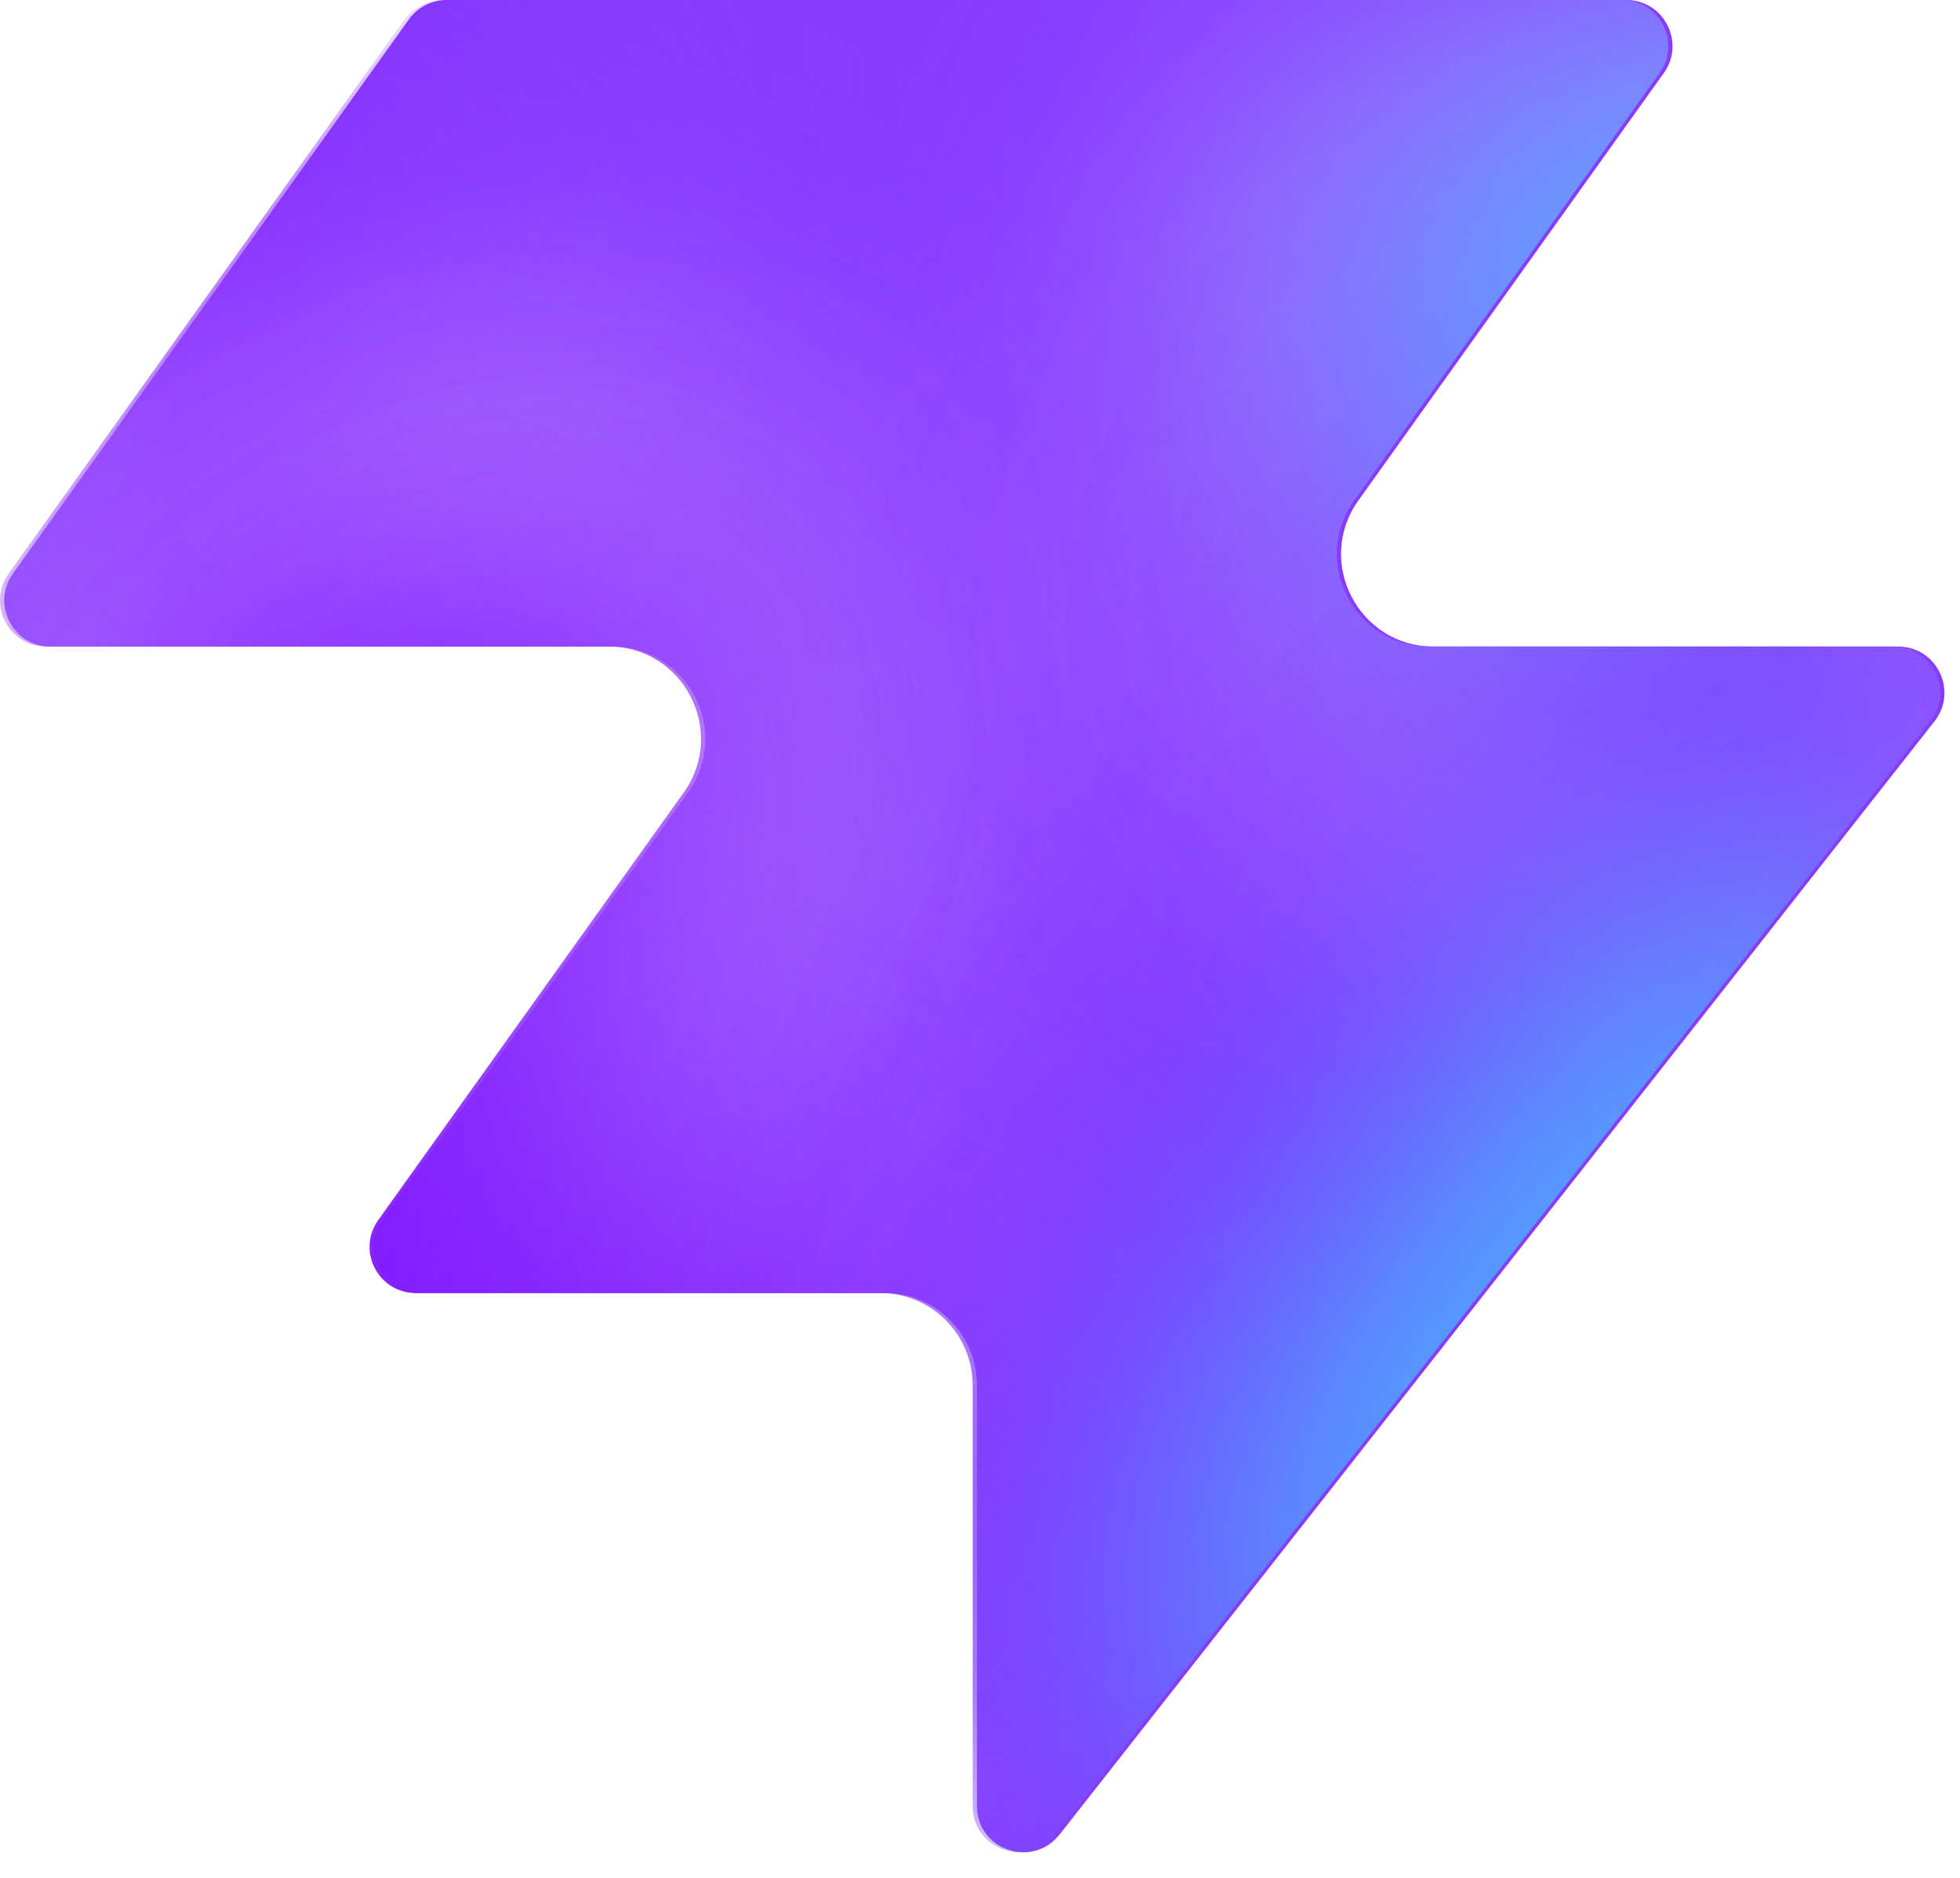
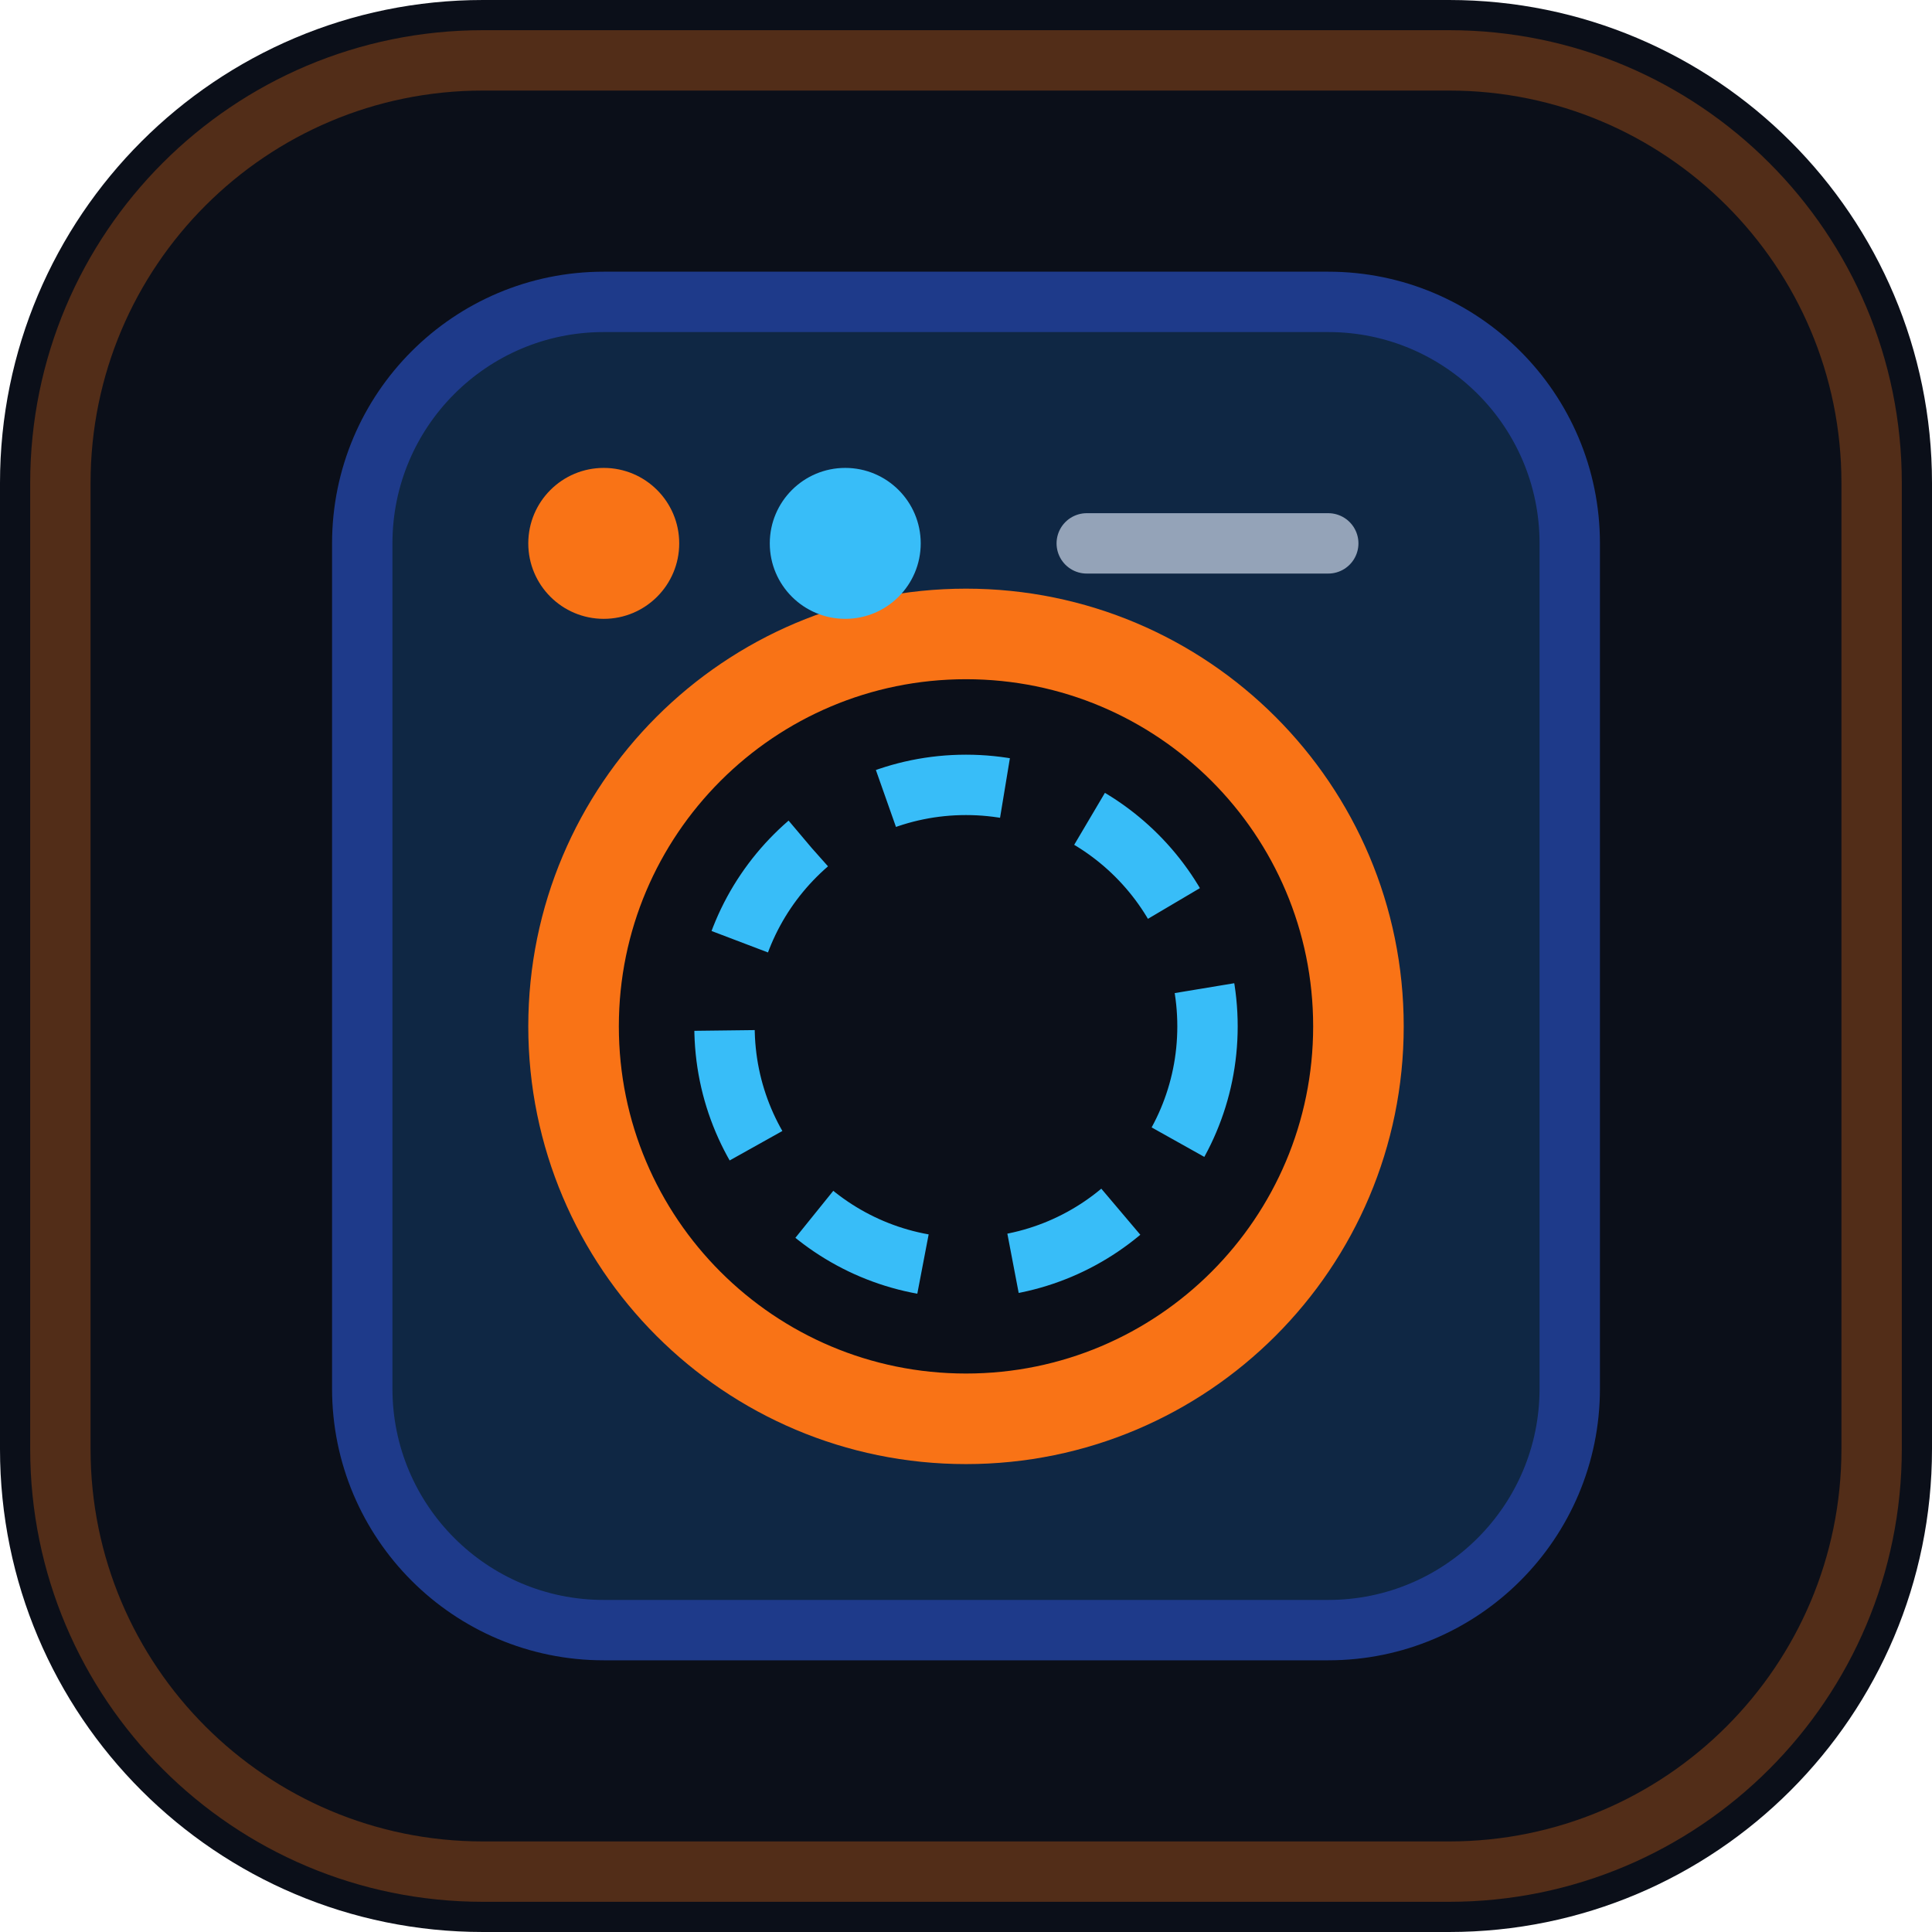
- <svg xmlns="http://www.w3.org/2000/svg" width="48" height="46" fill="none" viewBox="0 0 48 46">
-   <path fill="#863bff" d="M25.946 44.938c-.664.845-2.021.375-2.021-.698V33.937a2.26 2.26 0 0 0-2.262-2.262H10.287c-.92 0-1.456-1.04-.92-1.788l7.48-10.471c1.07-1.497 0-3.578-1.842-3.578H1.237c-.92 0-1.456-1.04-.92-1.788L10.013.474c.214-.297.556-.474.92-.474h28.894c.92 0 1.456 1.04.92 1.788l-7.48 10.471c-1.07 1.498 0 3.579 1.842 3.579h11.377c.943 0 1.473 1.088.89 1.83L25.947 44.94z" style="fill:#863bff;fill:color(display-p3 .525 .23 1);fill-opacity:1" />
-   <mask id="a" width="48" height="46" x="0" y="0" maskUnits="userSpaceOnUse" style="mask-type:alpha">
-     <path fill="#000" d="M25.842 44.938c-.664.844-2.021.375-2.021-.698V33.937a2.26 2.26 0 0 0-2.262-2.262H10.183c-.92 0-1.456-1.04-.92-1.788l7.48-10.471c1.07-1.498 0-3.579-1.842-3.579H1.133c-.92 0-1.456-1.04-.92-1.787L9.91.473c.214-.297.556-.474.92-.474h28.894c.92 0 1.456 1.04.92 1.788l-7.48 10.471c-1.07 1.498 0 3.578 1.842 3.578h11.377c.943 0 1.473 1.088.89 1.832L25.843 44.94z" style="fill:#000;fill-opacity:1" />
-   </mask>
-   <g mask="url(#a)">
-     <g filter="url(#b)">
-       <ellipse cx="5.508" cy="14.704" fill="#ede6ff" rx="5.508" ry="14.704" style="fill:#ede6ff;fill:color(display-p3 .927 .903 1);fill-opacity:1" transform="matrix(.00324 1 1 -.00324 -4.47 31.516)" />
-     </g>
-     <g filter="url(#c)">
-       <ellipse cx="10.399" cy="29.851" fill="#ede6ff" rx="10.399" ry="29.851" style="fill:#ede6ff;fill:color(display-p3 .927 .903 1);fill-opacity:1" transform="matrix(.00324 1 1 -.00324 -39.328 7.883)" />
-     </g>
-     <g filter="url(#d)">
-       <ellipse cx="5.508" cy="30.487" fill="#7e14ff" rx="5.508" ry="30.487" style="fill:#7e14ff;fill:color(display-p3 .492 .077 1);fill-opacity:1" transform="rotate(89.814 -25.913 -14.639)scale(1 -1)" />
-     </g>
-     <g filter="url(#e)">
-       <ellipse cx="5.508" cy="30.599" fill="#7e14ff" rx="5.508" ry="30.599" style="fill:#7e14ff;fill:color(display-p3 .492 .077 1);fill-opacity:1" transform="rotate(89.814 -32.644 -3.334)scale(1 -1)" />
-     </g>
-     <g filter="url(#f)">
-       <ellipse cx="5.508" cy="30.599" fill="#7e14ff" rx="5.508" ry="30.599" style="fill:#7e14ff;fill:color(display-p3 .492 .077 1);fill-opacity:1" transform="matrix(.00324 1 1 -.00324 -34.34 30.47)" />
-     </g>
-     <g filter="url(#g)">
-       <ellipse cx="14.072" cy="22.078" fill="#ede6ff" rx="14.072" ry="22.078" style="fill:#ede6ff;fill:color(display-p3 .927 .903 1);fill-opacity:1" transform="rotate(93.35 24.506 48.493)scale(-1 1)" />
-     </g>
-     <g filter="url(#h)">
-       <ellipse cx="3.47" cy="21.501" fill="#7e14ff" rx="3.47" ry="21.501" style="fill:#7e14ff;fill:color(display-p3 .492 .077 1);fill-opacity:1" transform="rotate(89.009 28.708 47.59)scale(-1 1)" />
-     </g>
-     <g filter="url(#i)">
-       <ellipse cx="3.47" cy="21.501" fill="#7e14ff" rx="3.47" ry="21.501" style="fill:#7e14ff;fill:color(display-p3 .492 .077 1);fill-opacity:1" transform="rotate(89.009 28.708 47.59)scale(-1 1)" />
-     </g>
-     <g filter="url(#j)">
-       <ellipse cx=".387" cy="8.972" fill="#7e14ff" rx="4.407" ry="29.108" style="fill:#7e14ff;fill:color(display-p3 .492 .077 1);fill-opacity:1" transform="rotate(39.51 .387 8.972)" />
-     </g>
-     <g filter="url(#k)">
-       <ellipse cx="47.523" cy="-6.092" fill="#7e14ff" rx="4.407" ry="29.108" style="fill:#7e14ff;fill:color(display-p3 .492 .077 1);fill-opacity:1" transform="rotate(37.892 47.523 -6.092)" />
-     </g>
-     <g filter="url(#l)">
-       <ellipse cx="41.412" cy="6.333" fill="#47bfff" rx="5.971" ry="9.665" style="fill:#47bfff;fill:color(display-p3 .28 .748 1);fill-opacity:1" transform="rotate(37.892 41.412 6.333)" />
-     </g>
-     <g filter="url(#m)">
-       <ellipse cx="-1.879" cy="38.332" fill="#7e14ff" rx="4.407" ry="29.108" style="fill:#7e14ff;fill:color(display-p3 .492 .077 1);fill-opacity:1" transform="rotate(37.892 -1.88 38.332)" />
-     </g>
-     <g filter="url(#n)">
-       <ellipse cx="-1.879" cy="38.332" fill="#7e14ff" rx="4.407" ry="29.108" style="fill:#7e14ff;fill:color(display-p3 .492 .077 1);fill-opacity:1" transform="rotate(37.892 -1.88 38.332)" />
-     </g>
-     <g filter="url(#o)">
-       <ellipse cx="35.651" cy="29.907" fill="#7e14ff" rx="4.407" ry="29.108" style="fill:#7e14ff;fill:color(display-p3 .492 .077 1);fill-opacity:1" transform="rotate(37.892 35.651 29.907)" />
-     </g>
-     <g filter="url(#p)">
-       <ellipse cx="38.418" cy="32.4" fill="#47bfff" rx="5.971" ry="15.297" style="fill:#47bfff;fill:color(display-p3 .28 .748 1);fill-opacity:1" transform="rotate(37.892 38.418 32.4)" />
-     </g>
-   </g>
-   <defs>
-     <filter id="b" width="60.045" height="41.654" x="-19.77" y="16.149" color-interpolation-filters="sRGB" filterUnits="userSpaceOnUse">
-       <feFlood flood-opacity="0" result="BackgroundImageFix" />
-       <feBlend in="SourceGraphic" in2="BackgroundImageFix" result="shape" />
-       <feGaussianBlur result="effect1_foregroundBlur_2002_17158" stdDeviation="7.659" />
-     </filter>
-     <filter id="c" width="90.34" height="51.437" x="-54.613" y="-7.533" color-interpolation-filters="sRGB" filterUnits="userSpaceOnUse">
-       <feFlood flood-opacity="0" result="BackgroundImageFix" />
-       <feBlend in="SourceGraphic" in2="BackgroundImageFix" result="shape" />
-       <feGaussianBlur result="effect1_foregroundBlur_2002_17158" stdDeviation="7.659" />
-     </filter>
-     <filter id="d" width="79.355" height="29.4" x="-49.64" y="2.03" color-interpolation-filters="sRGB" filterUnits="userSpaceOnUse">
-       <feFlood flood-opacity="0" result="BackgroundImageFix" />
-       <feBlend in="SourceGraphic" in2="BackgroundImageFix" result="shape" />
-       <feGaussianBlur result="effect1_foregroundBlur_2002_17158" stdDeviation="4.596" />
-     </filter>
-     <filter id="e" width="79.579" height="29.4" x="-45.045" y="20.029" color-interpolation-filters="sRGB" filterUnits="userSpaceOnUse">
-       <feFlood flood-opacity="0" result="BackgroundImageFix" />
-       <feBlend in="SourceGraphic" in2="BackgroundImageFix" result="shape" />
-       <feGaussianBlur result="effect1_foregroundBlur_2002_17158" stdDeviation="4.596" />
-     </filter>
-     <filter id="f" width="79.579" height="29.4" x="-43.513" y="21.178" color-interpolation-filters="sRGB" filterUnits="userSpaceOnUse">
-       <feFlood flood-opacity="0" result="BackgroundImageFix" />
-       <feBlend in="SourceGraphic" in2="BackgroundImageFix" result="shape" />
-       <feGaussianBlur result="effect1_foregroundBlur_2002_17158" stdDeviation="4.596" />
-     </filter>
-     <filter id="g" width="74.749" height="58.852" x="15.756" y="-17.901" color-interpolation-filters="sRGB" filterUnits="userSpaceOnUse">
-       <feFlood flood-opacity="0" result="BackgroundImageFix" />
-       <feBlend in="SourceGraphic" in2="BackgroundImageFix" result="shape" />
-       <feGaussianBlur result="effect1_foregroundBlur_2002_17158" stdDeviation="7.659" />
-     </filter>
-     <filter id="h" width="61.377" height="25.362" x="23.548" y="2.284" color-interpolation-filters="sRGB" filterUnits="userSpaceOnUse">
-       <feFlood flood-opacity="0" result="BackgroundImageFix" />
-       <feBlend in="SourceGraphic" in2="BackgroundImageFix" result="shape" />
-       <feGaussianBlur result="effect1_foregroundBlur_2002_17158" stdDeviation="4.596" />
-     </filter>
-     <filter id="i" width="61.377" height="25.362" x="23.548" y="2.284" color-interpolation-filters="sRGB" filterUnits="userSpaceOnUse">
-       <feFlood flood-opacity="0" result="BackgroundImageFix" />
-       <feBlend in="SourceGraphic" in2="BackgroundImageFix" result="shape" />
-       <feGaussianBlur result="effect1_foregroundBlur_2002_17158" stdDeviation="4.596" />
-     </filter>
-     <filter id="j" width="56.045" height="63.649" x="-27.636" y="-22.853" color-interpolation-filters="sRGB" filterUnits="userSpaceOnUse">
-       <feFlood flood-opacity="0" result="BackgroundImageFix" />
-       <feBlend in="SourceGraphic" in2="BackgroundImageFix" result="shape" />
-       <feGaussianBlur result="effect1_foregroundBlur_2002_17158" stdDeviation="4.596" />
-     </filter>
-     <filter id="k" width="54.814" height="64.646" x="20.116" y="-38.415" color-interpolation-filters="sRGB" filterUnits="userSpaceOnUse">
-       <feFlood flood-opacity="0" result="BackgroundImageFix" />
-       <feBlend in="SourceGraphic" in2="BackgroundImageFix" result="shape" />
-       <feGaussianBlur result="effect1_foregroundBlur_2002_17158" stdDeviation="4.596" />
-     </filter>
-     <filter id="l" width="33.541" height="35.313" x="24.641" y="-11.323" color-interpolation-filters="sRGB" filterUnits="userSpaceOnUse">
-       <feFlood flood-opacity="0" result="BackgroundImageFix" />
-       <feBlend in="SourceGraphic" in2="BackgroundImageFix" result="shape" />
-       <feGaussianBlur result="effect1_foregroundBlur_2002_17158" stdDeviation="4.596" />
-     </filter>
-     <filter id="m" width="54.814" height="64.646" x="-29.286" y="6.009" color-interpolation-filters="sRGB" filterUnits="userSpaceOnUse">
-       <feFlood flood-opacity="0" result="BackgroundImageFix" />
-       <feBlend in="SourceGraphic" in2="BackgroundImageFix" result="shape" />
-       <feGaussianBlur result="effect1_foregroundBlur_2002_17158" stdDeviation="4.596" />
-     </filter>
-     <filter id="n" width="54.814" height="64.646" x="-29.286" y="6.009" color-interpolation-filters="sRGB" filterUnits="userSpaceOnUse">
-       <feFlood flood-opacity="0" result="BackgroundImageFix" />
-       <feBlend in="SourceGraphic" in2="BackgroundImageFix" result="shape" />
-       <feGaussianBlur result="effect1_foregroundBlur_2002_17158" stdDeviation="4.596" />
-     </filter>
-     <filter id="o" width="54.814" height="64.646" x="8.244" y="-2.416" color-interpolation-filters="sRGB" filterUnits="userSpaceOnUse">
-       <feFlood flood-opacity="0" result="BackgroundImageFix" />
-       <feBlend in="SourceGraphic" in2="BackgroundImageFix" result="shape" />
-       <feGaussianBlur result="effect1_foregroundBlur_2002_17158" stdDeviation="4.596" />
-     </filter>
-     <filter id="p" width="39.409" height="43.623" x="18.713" y="10.588" color-interpolation-filters="sRGB" filterUnits="userSpaceOnUse">
-       <feFlood flood-opacity="0" result="BackgroundImageFix" />
-       <feBlend in="SourceGraphic" in2="BackgroundImageFix" result="shape" />
-       <feGaussianBlur result="effect1_foregroundBlur_2002_17158" stdDeviation="4.596" />
-     </filter>
-   </defs>
+ <svg xmlns="http://www.w3.org/2000/svg" viewBox="0 0 64 64" fill="none">
+   <rect width="64" height="64" rx="16" fill="#0B0F19" />
+   <rect x="2" y="2" width="60" height="60" rx="14" stroke="#F97316" stroke-width="2" stroke-opacity="0.3" />
+   <rect x="12" y="10" width="40" height="44" rx="8" fill="#0F2744" stroke="#1E3A8A" stroke-width="2" />
+   <circle cx="32" cy="34" r="13" fill="#0B0F19" stroke="#F97316" stroke-width="3" />
+   <circle cx="32" cy="34" r="8" stroke="#38BDF8" stroke-width="2" stroke-dasharray="4 3" />
+   <circle cx="20" cy="18" r="2.5" fill="#F97316" />
+   <circle cx="28" cy="18" r="2.5" fill="#38BDF8" />
+   <line x1="36" y1="18" x2="44" y2="18" stroke="#94A3B8" stroke-width="2" stroke-linecap="round" />
</svg>
